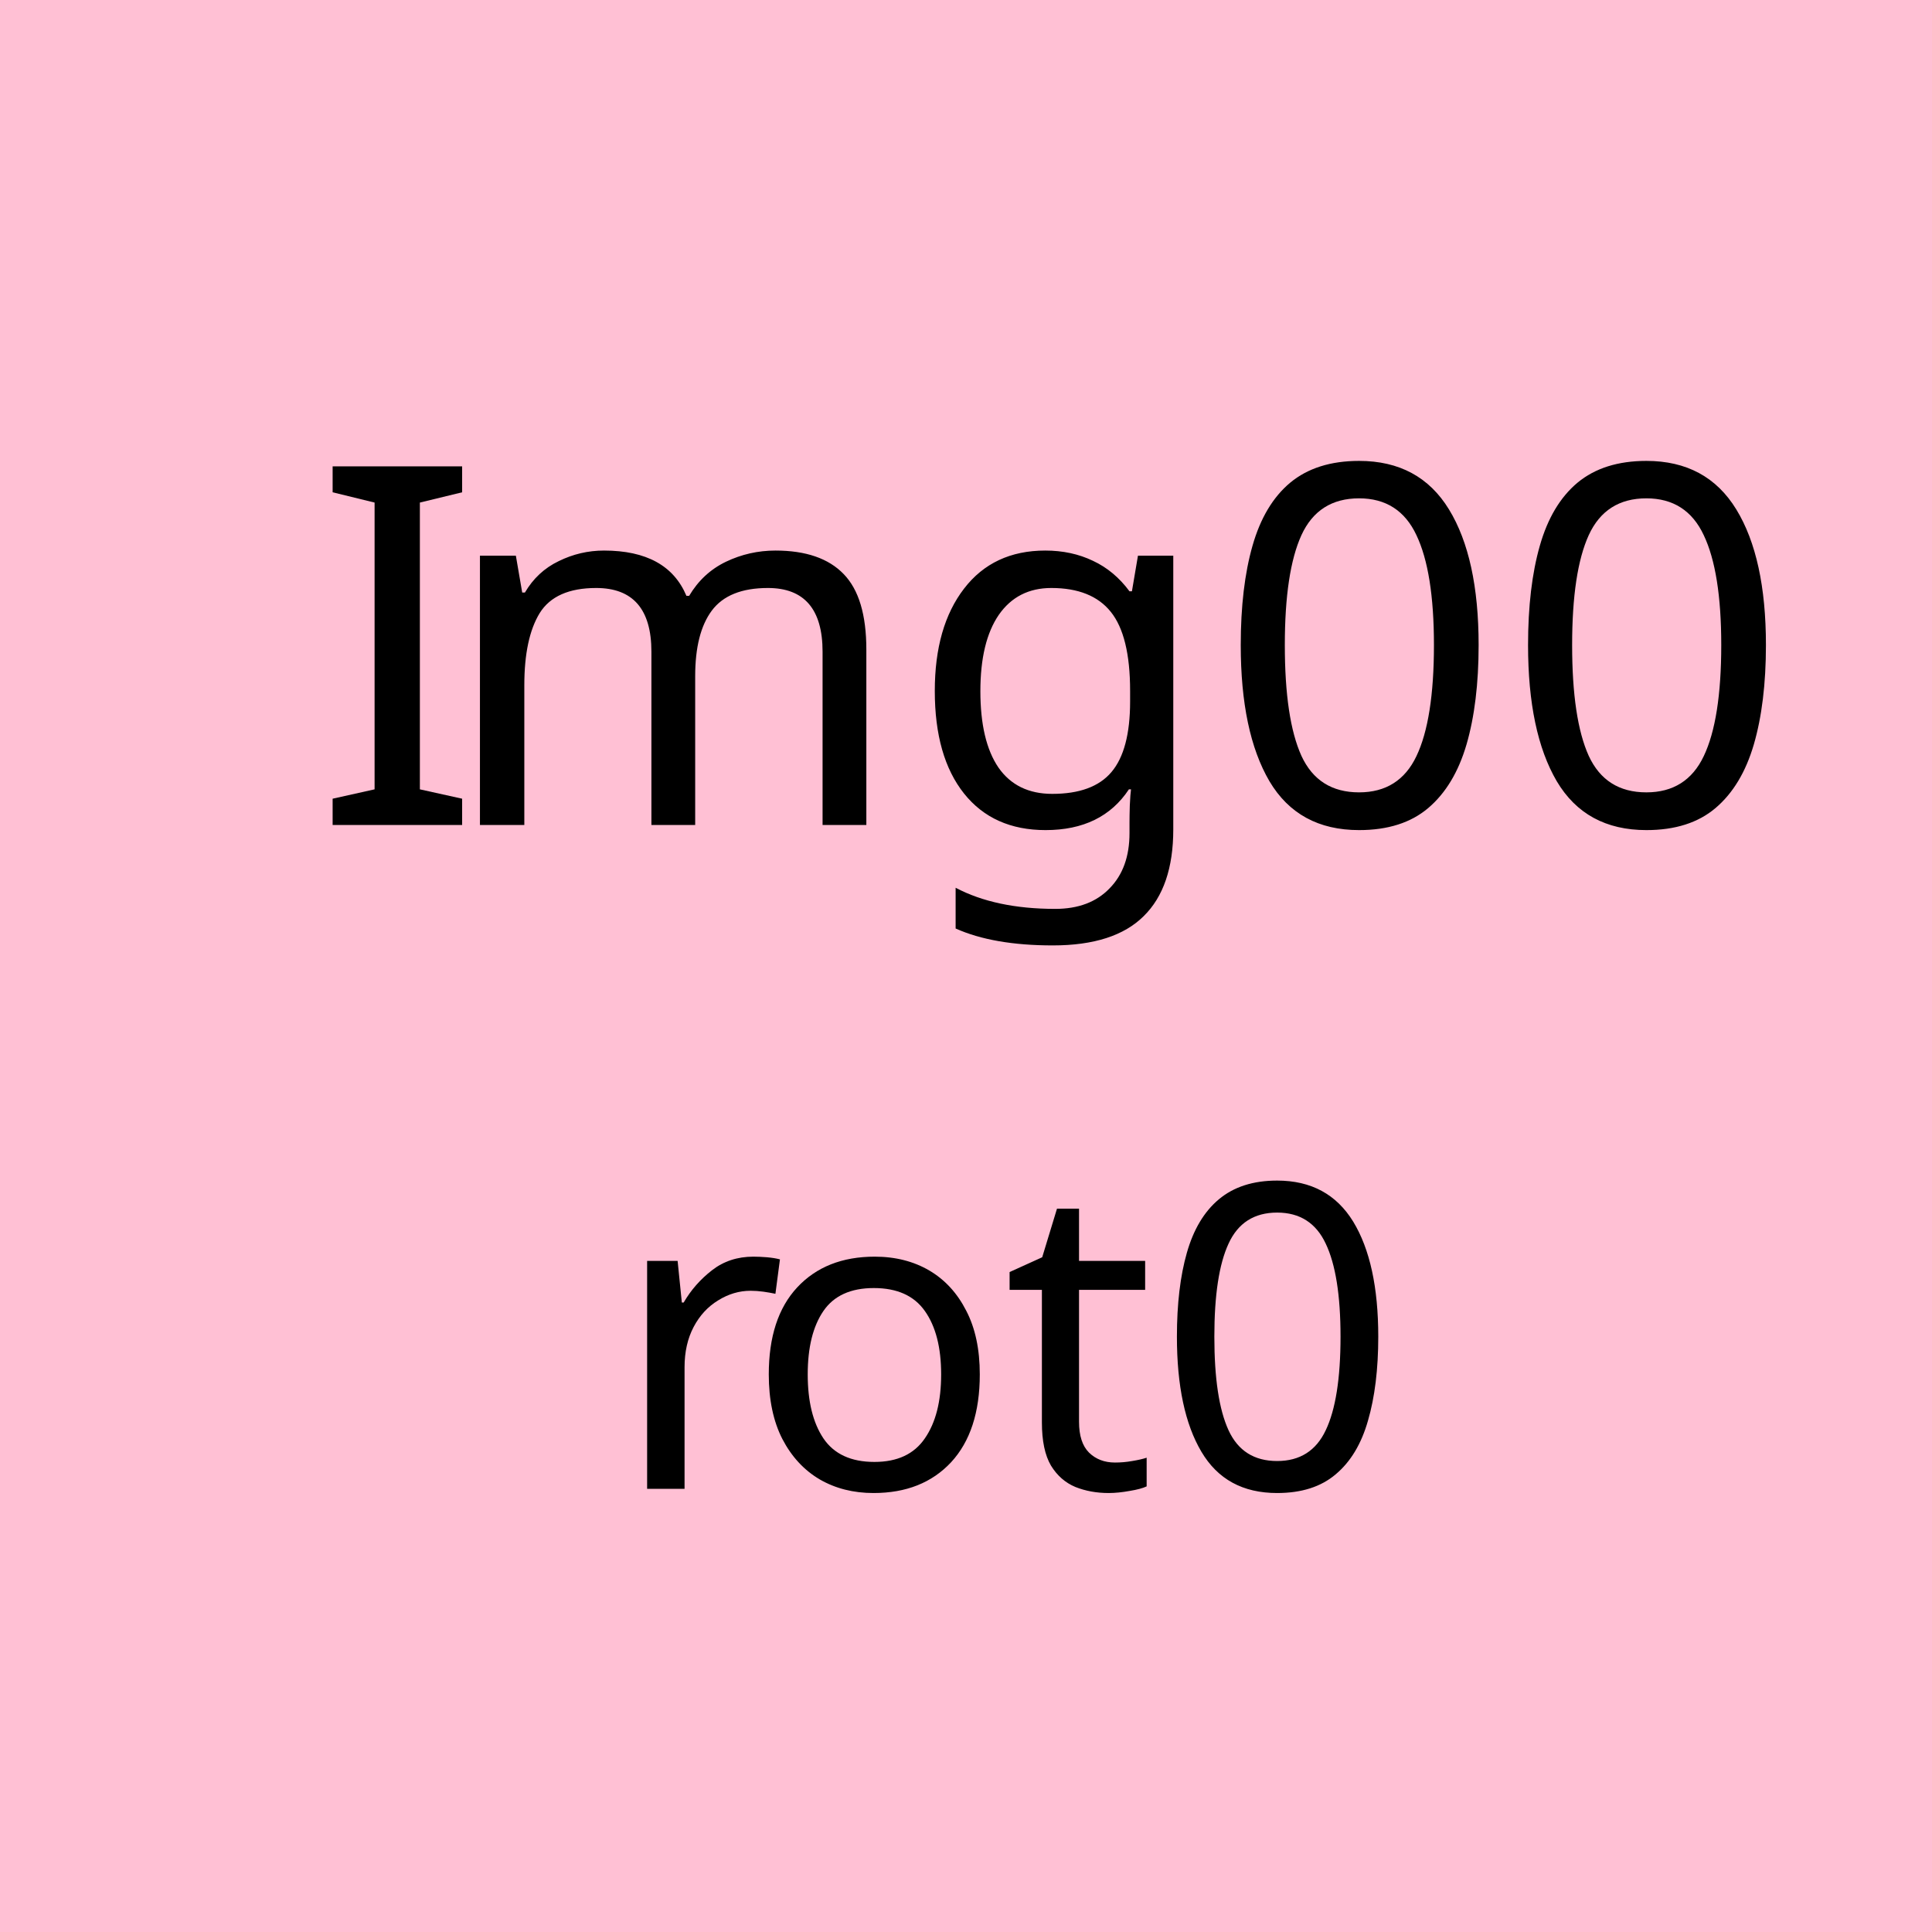
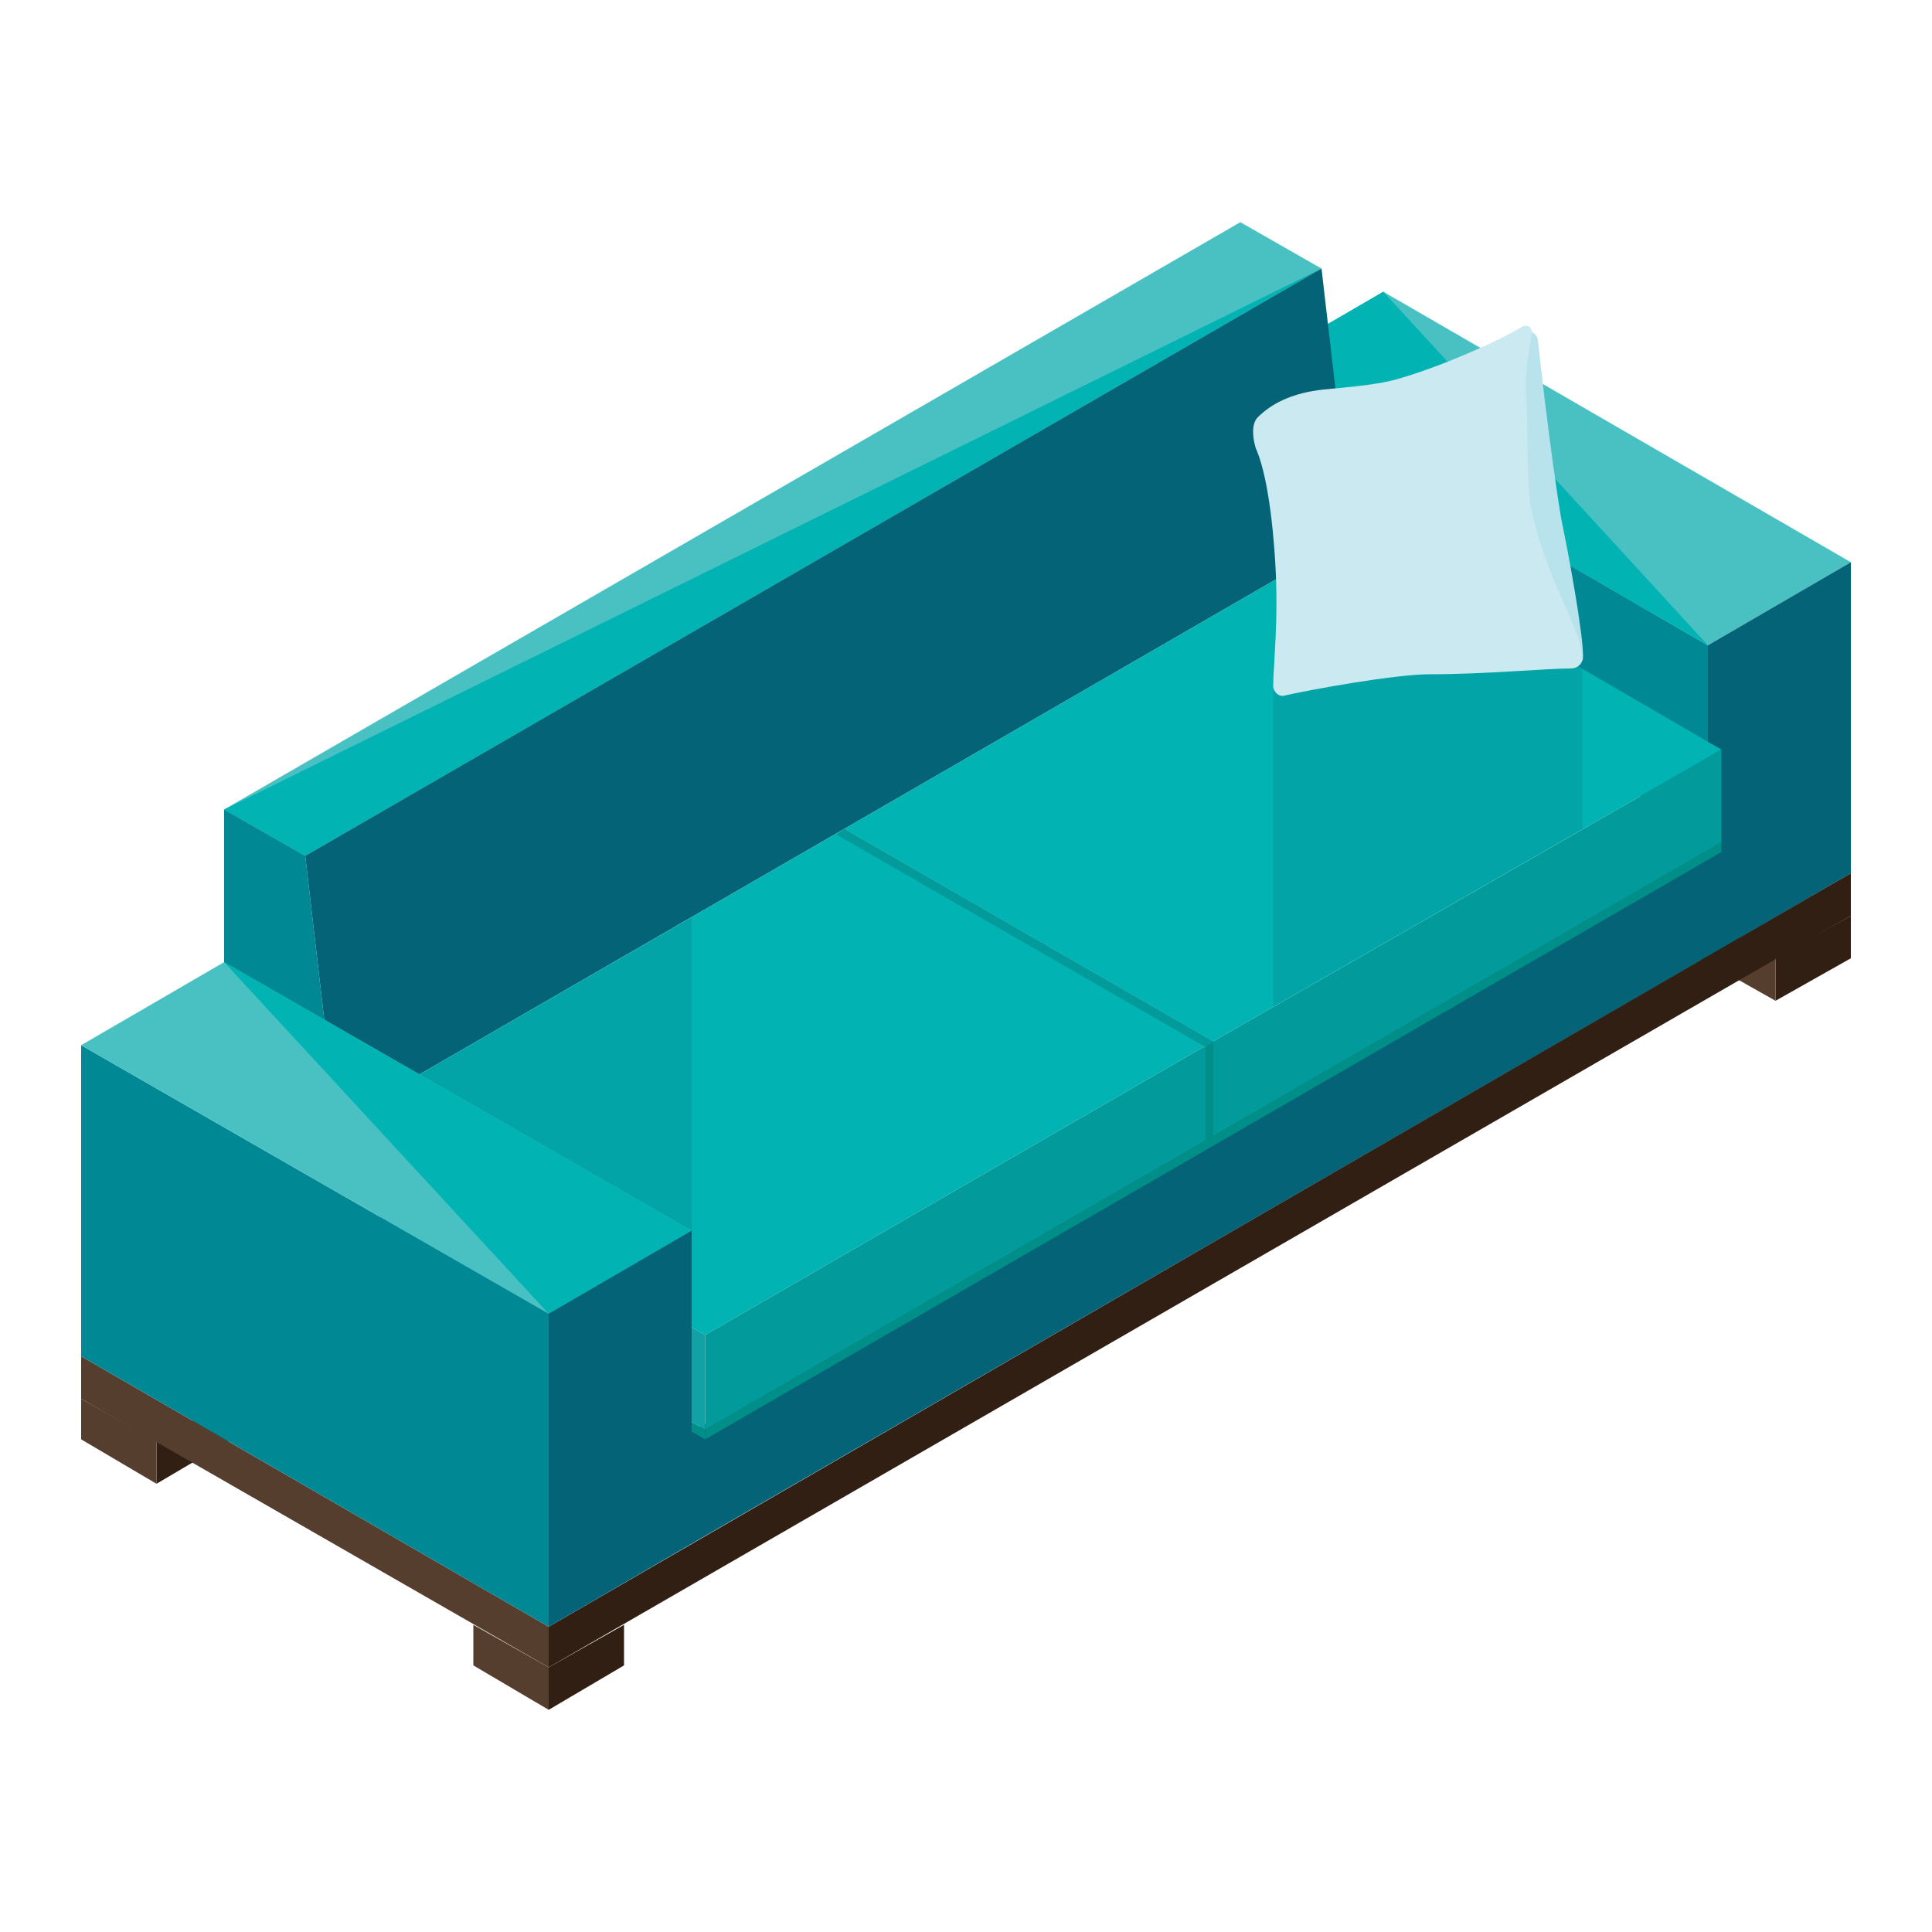
- <svg xmlns="http://www.w3.org/2000/svg" viewBox="0 0 100 100">
-   <defs>
-     <style>.cls-1{fill:#ffc0d4;}.cls-2{font-size:26px;}.cls-2,.cls-4{font-family:MyriadPro-Regular, Myriad Pro;}.cls-3{letter-spacing:0.01em;}.cls-4{font-size:22px;letter-spacing:-0.01em;}.cls-5{letter-spacing:0em;}</style>
-   </defs>
-   <g id="bg">
-     <rect class="cls-1" x="-53.47" y="-29.82" width="900.59" height="256.94" />
-     <path d="M846.62-29.32V226.62H-53V-29.32H846.62m1-1H-54V227.62H847.62V-30.32Z" />
-   </g>
-   <g id="img_labels" data-name="img labels">
-     <text class="cls-2" transform="translate(16.17 42.7)">
-       <tspan class="cls-3">I</tspan>
-       <tspan x="6.47" y="0">mg00</tspan>
-     </text>
-   </g>
-   <g id="rot0">
-     <text class="cls-4" transform="translate(31.62 77.06)">r<tspan class="cls-5" x="6.97" y="0">ot0</tspan>
-     </text>
+ <svg xmlns="http://www.w3.org/2000/svg" version="1.1" id="Layer_1" x="0px" y="0px" viewBox="0 0 100 100" style="enable-background:new 0 0 100 100;" xml:space="preserve">
+   <style type="text/css">
+ 	.st0{fill:#301F12;}
+ 	.st1{fill:#563E2E;}
+ 	.st2{fill:#008895;}
+ 	.st3{fill:#49C1C2;}
+ 	.st4{fill:#01B4B3;}
+ 	.st5{fill:#056378;}
+ 	.st6{opacity:0.2;}
+ 	.st7{opacity:0.2;fill:#056378;enable-background:new    ;}
+ 	.st8{fill:#029A9A;}
+ 	.st9{fill:#008E88;}
+ 	.st10{fill:#12A1A4;}
+ 	.st11{fill:#B8E3EC;}
+ 	.st12{fill:#CAE9F0;}
+ </style>
+   <g id="XMLID_38747_">
+     <g id="XMLID_38798_">
+       <polygon id="XMLID_38800_" class="st0" points="91.9,51.8 95.8,49.6 95.8,47.4 91.9,49.6   " />
+       <polygon id="XMLID_38799_" class="st1" points="91.9,49.6 88,47.4 88,49.6 91.9,51.8   " />
+     </g>
+     <g id="XMLID_38795_">
+       <polygon id="XMLID_38797_" class="st0" points="8.1,76.8 12,74.5 12,72.4 8.1,74.6   " />
+       <polygon id="XMLID_38796_" class="st1" points="8.1,74.6 4.2,72.4 4.2,74.5 8.1,76.8   " />
+     </g>
+     <g id="XMLID_38792_">
+       <polygon id="XMLID_38794_" class="st0" points="28.4,88.5 32.3,86.2 32.3,84.1 28.4,86.3   " />
+       <polygon id="XMLID_38793_" class="st1" points="28.4,86.3 24.5,84.1 24.5,86.2 28.4,88.5   " />
+     </g>
+     <g id="XMLID_38748_">
+       <g id="XMLID_38782_">
+         <polygon id="XMLID_38791_" class="st2" points="70,22.7 70,32.6 88.4,43.2 88.4,33.4    " />
+         <polygon id="XMLID_38790_" class="st3" points="71.6,15.1 64.2,19.4 88.4,33.4 95.8,29.1    " />
+         <polyline id="XMLID_42121_" class="st4" points="71.6,15.1 64.2,19.4 88.4,33.4    " />
+         <polygon id="XMLID_38789_" class="st5" points="95.8,45.2 95.8,29.1 88.4,33.4 88.4,49.5    " />
+         <g id="XMLID_38787_">
+           <polygon id="XMLID_38788_" class="st5" points="88.4,43.7 35.8,74.1 35.8,79.9 88.4,49.5     " />
+         </g>
+         <g id="XMLID_42118_" class="st6">
+           <polyline id="XMLID_42120_" class="st5" points="88.4,43.7 35.8,74.1 35.8,79.9     " />
+         </g>
+         <g id="XMLID_38785_">
+           <polygon id="XMLID_38786_" class="st0" points="95.8,45.2 28.4,84.2 28.4,86.3 95.8,47.4     " />
+         </g>
+         <g id="XMLID_38783_">
+           <polygon id="XMLID_38784_" class="st1" points="4.2,70.2 28.4,84.2 28.4,86.3 4.2,72.4     " />
+         </g>
+       </g>
+       <polygon id="XMLID_38781_" class="st3" points="68.4,13.9 64.2,11.5 11.6,41.9 15.8,44.3   " />
+       <polyline id="XMLID_42116_" class="st4" points="11.6,41.9 15.8,44.3 68.4,13.9   " />
+       <polygon id="XMLID_38780_" class="st2" points="17.4,58.1 11.6,54.8 11.6,41.9 15.8,44.3   " />
+       <polygon id="XMLID_38779_" class="st5" points="68.4,13.9 15.8,44.3 17.4,58.1 70,27.7   " />
+       <polyline id="XMLID_42115_" class="st7" points="17.4,58.1 70,27.7 68.4,13.9   " />
+       <g id="XMLID_38771_">
+         <g id="XMLID_38777_">
+           <polygon id="XMLID_38778_" class="st4" points="89.1,38.8 70,27.7 43.7,42.9 62.8,53.9     " />
+         </g>
+         <polygon class="st7" points="65.9,34.2 65.9,52.1 81.9,42.9 81.9,34.6 81.2,34.2    " />
+         <g id="XMLID_38772_">
+           <g id="XMLID_38775_">
+             <polygon id="XMLID_38776_" class="st8" points="89.1,38.8 89.1,43.6 62.8,58.8 62.8,53.9      " />
+           </g>
+           <g id="XMLID_38773_">
+             <polygon id="XMLID_38774_" class="st9" points="89.1,44.1 89.1,43.6 62.8,58.8 62.8,59.3      " />
+           </g>
+         </g>
+       </g>
+       <g id="XMLID_38755_">
+         <g id="XMLID_38769_">
+           <polygon id="XMLID_38770_" class="st4" points="62.8,53.9 43.7,42.9 17.4,58.1 36.5,69.1     " />
+         </g>
+         <polygon class="st7" points="35.8,47.5 17.4,58.1 35.8,68.7    " />
+         <g id="XMLID_38767_">
+           <polygon id="XMLID_38768_" class="st8" points="62.8,53.9 43.7,42.9 43.3,43.2 62.4,54.2     " />
+         </g>
+         <g id="XMLID_38763_">
+           <polygon id="XMLID_38766_" class="st10" points="36.5,74 19.7,64.3 19.7,59.4 36.5,69.1     " />
+           <g id="XMLID_38764_">
+             <polygon id="XMLID_38765_" class="st9" points="19.7,64.8 19.7,64.3 36.5,74 36.5,74.5      " />
+           </g>
+         </g>
+         <g id="XMLID_38756_">
+           <g id="XMLID_38761_">
+             <polygon id="XMLID_38762_" class="st8" points="62.8,53.9 62.8,58.8 36.5,74 36.5,69.1      " />
+           </g>
+           <g id="XMLID_38759_">
+             <polygon id="XMLID_38760_" class="st9" points="62.8,53.9 62.4,54.2 62.4,59 62.8,58.8      " />
+           </g>
+           <g id="XMLID_38757_">
+             <polygon id="XMLID_38758_" class="st9" points="62.8,59.3 62.8,58.8 36.5,74 36.5,74.5      " />
+           </g>
+         </g>
+       </g>
+       <g id="XMLID_38752_">
+         <path id="XMLID_38754_" class="st11" d="M81.9,34.2c-0.6,0.5-2.2-3.4-3-8.1c-0.3-1.6-1-3.3-1.2-5.1c-0.2-1.9,1.2-3.8,1.2-3.8     c0.1-0.1,0.6-0.1,0.7,0.4c0,0,0.6,5.6,1.2,9.2C81.5,30.2,82.1,34,81.9,34.2z" />
+         <path id="XMLID_38753_" class="st12" d="M65.9,35.5c0,0.3,0.3,0.6,0.6,0.5c1.3-0.3,5.7-1.1,7.5-1.1c2.9,0,6-0.3,7.3-0.3     c0.3,0,0.6-0.2,0.6-0.5c0-1.6-2-4.2-2.7-8.1c-0.2-1.4-0.1-4.2-0.2-5.4c-0.1-1.7,0.2-2.6,0.3-3.4c0-0.3-0.3-0.4-0.5-0.3     c-1.3,0.8-4.3,2.1-6.4,2.7c-1.3,0.4-3.6,0.5-4.2,0.6c-1.4,0.2-2.4,0.7-3.1,1.4c-0.4,0.4-0.2,1.3-0.1,1.6c0.4,0.9,0.8,2.7,1,5.8     C66.2,32.1,65.9,34.4,65.9,35.5z" />
+       </g>
+       <polygon id="XMLID_38751_" class="st2" points="28.4,68 4.2,54.1 4.2,70.2 28.4,84.2   " />
+       <polygon id="XMLID_38750_" class="st3" points="11.6,49.8 4.2,54.1 28.4,68 35.8,63.7   " />
+       <polyline id="XMLID_42117_" class="st4" points="28.4,68 35.8,63.7 11.6,49.8   " />
+       <polygon id="XMLID_38749_" class="st5" points="35.8,79.9 35.8,63.7 28.4,68 28.4,84.2   " />
+       <polygon id="XMLID_42111_" class="st7" points="35.8,79.9 35.8,63.7 28.4,68 28.4,84.2   " />
+     </g>
  </g>
</svg>
